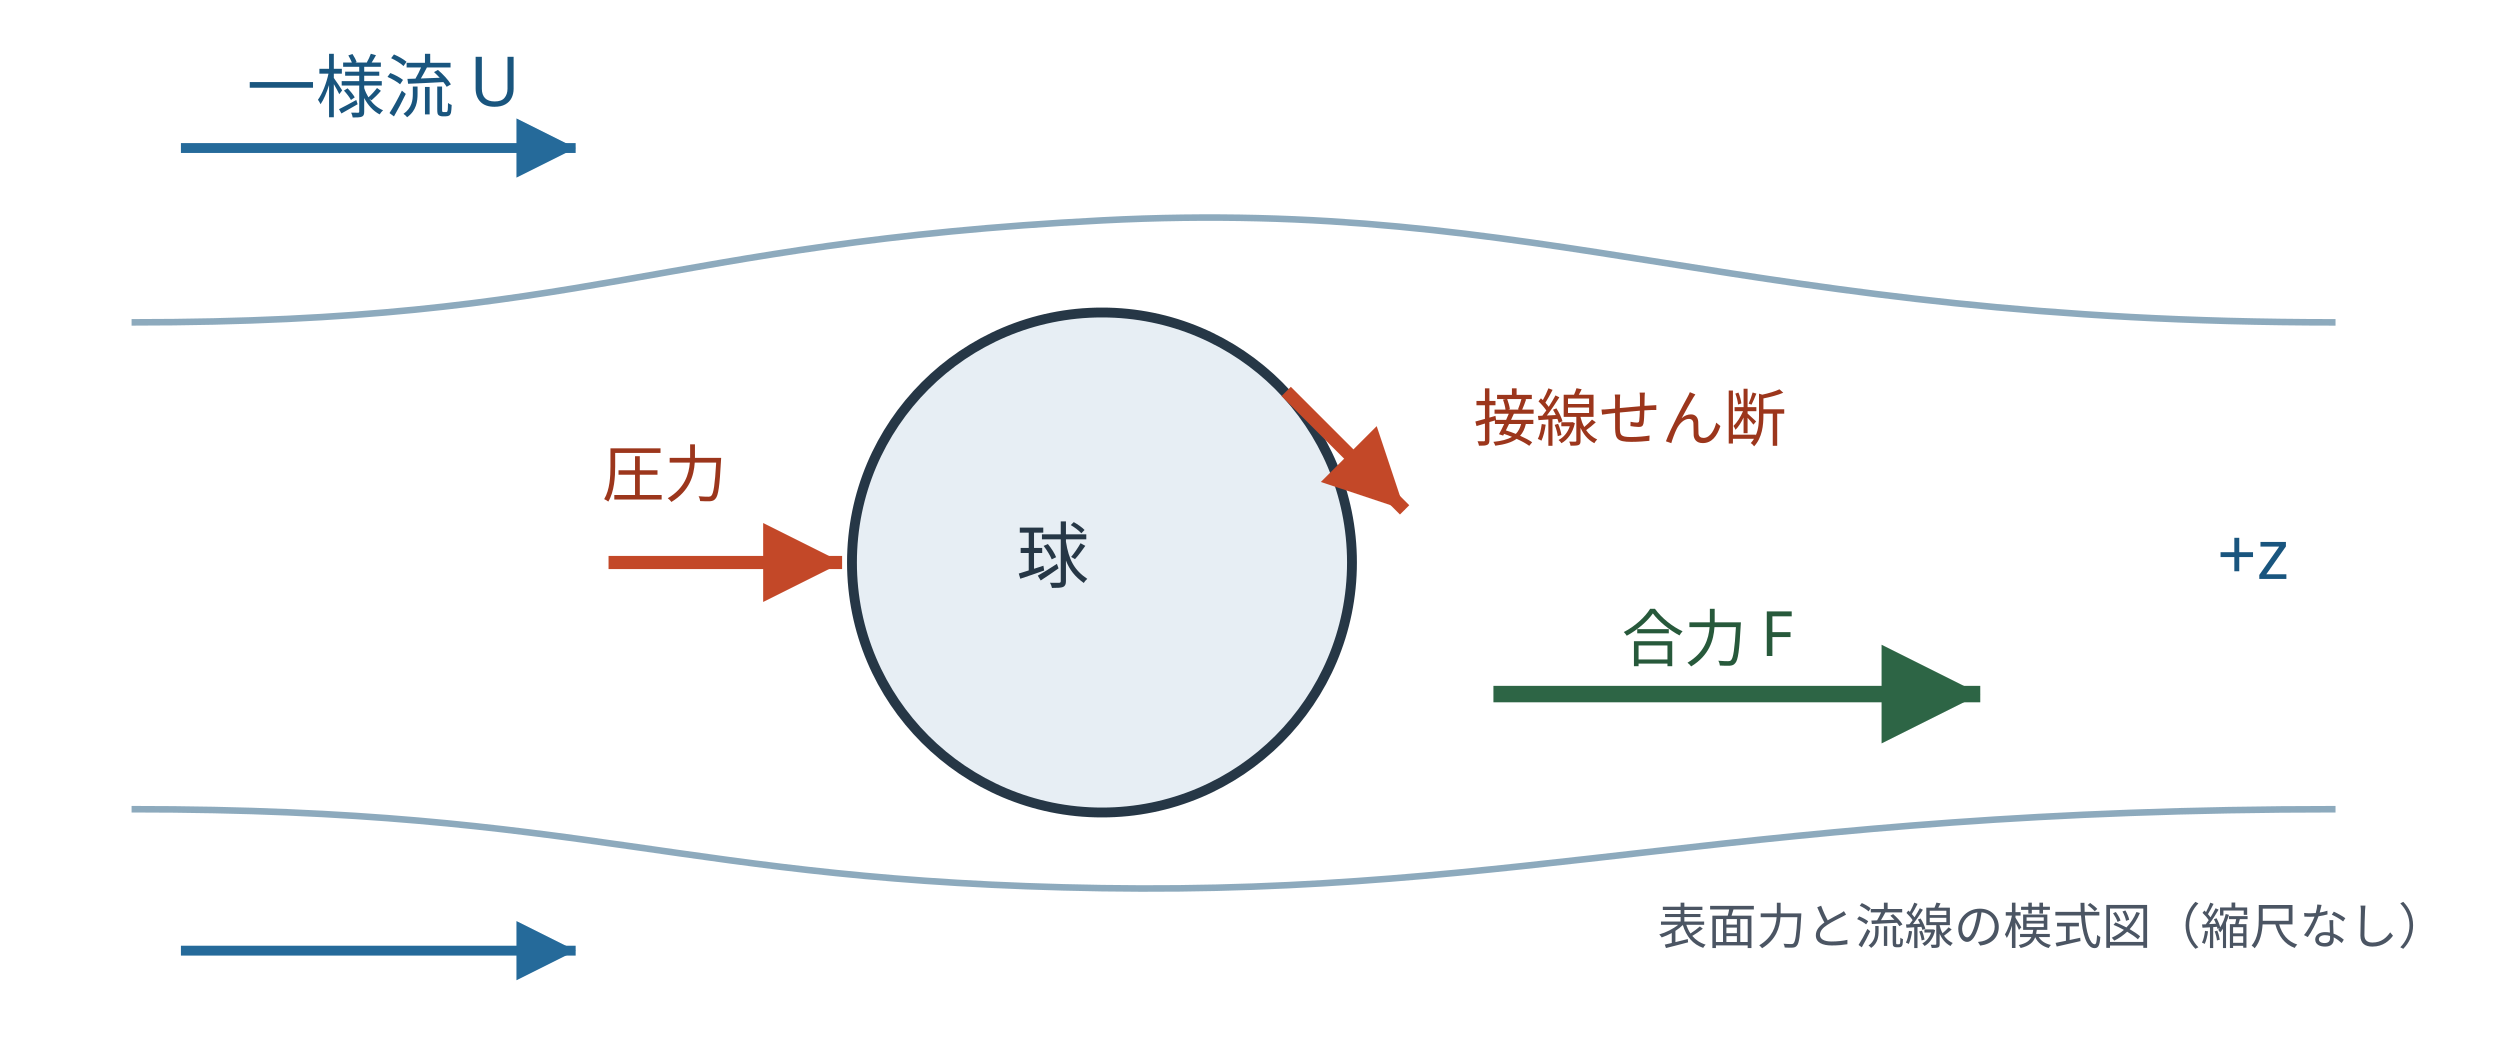
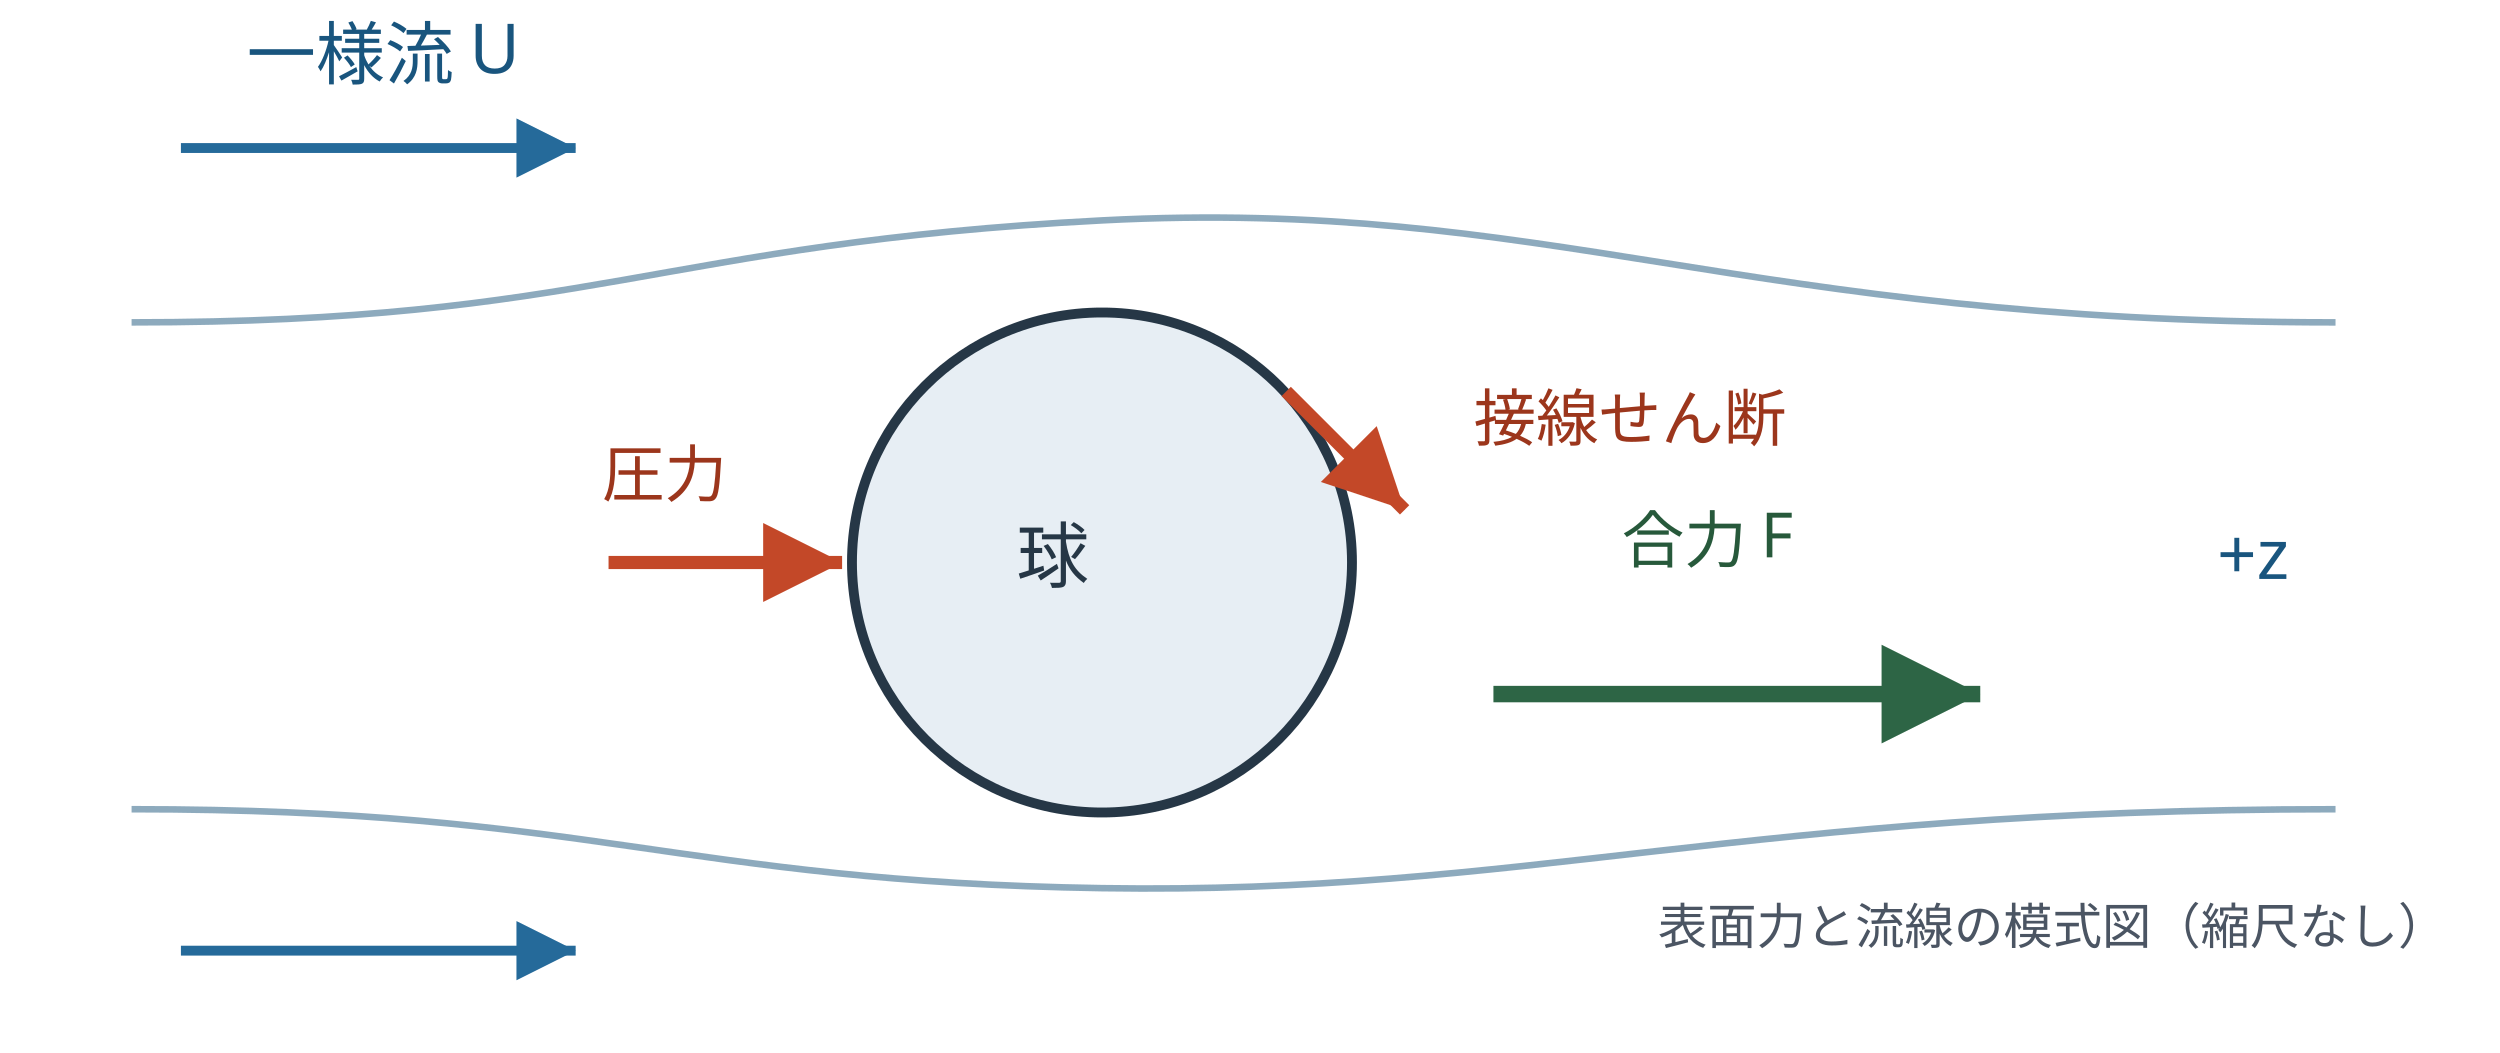
<svg xmlns="http://www.w3.org/2000/svg" viewBox="0 0 760 320" width="760" height="320" data-layout-lint="strict" role="img" aria-labelledby="diagram-title diagram-desc">
  <defs>
    <marker id="fluid-arrow" markerWidth="8" markerHeight="8" refX="6" refY="3" orient="auto" markerUnits="strokeWidth">
      <path d="M0 0L6 3L0 6Z" fill="#256a9a" />
    </marker>
    <marker id="force-arrow" markerWidth="8" markerHeight="8" refX="6" refY="3" orient="auto" markerUnits="strokeWidth">
      <path d="M0 0L6 3L0 6Z" fill="#c34828" />
    </marker>
    <marker id="drag-arrow" markerWidth="8" markerHeight="8" refX="6" refY="3" orient="auto" markerUnits="strokeWidth">
      <path d="M0 0L6 3L0 6Z" fill="#2d6545" />
    </marker>
  </defs>
  <g fill="none" stroke="#8daabd" stroke-width="2" data-series-group="flow-streamlines" data-series-label="流線（模式）">
    <path d="M40 98 C180 98 200 74 335 67 S530 98 710 98" />
    <path d="M40 246 C180 246 206 268 335 270 S530 246 710 246" />
  </g>
  <g>
    <circle cx="335" cy="171" r="76" fill="#e7eef4" stroke="#263746" stroke-width="3" />
    <text x="309" y="177" font-size="22" font-family="sans-serif" fill="#263746">球</text>
  </g>
  <g fill="none" stroke="#256a9a" stroke-width="3" marker-end="url(#fluid-arrow)" data-series-group="flow-velocity" data-series-label="流れ方向">
    <path d="M55 45H175" />
    <path d="M55 289H175" />
  </g>
  <g fill="#19557e" font-family="sans-serif" font-size="21">
-     <text x="75" y="34">一様流 U</text>
+     <text x="75" y="24">一様流 U</text>
    <text x="674" y="176">+z</text>
  </g>
  <path d="M185 171H256" stroke="#c34828" stroke-width="4" fill="none" marker-end="url(#force-arrow)" data-series-group="local-force" data-series-label="局所表面力" />
  <text x="183" y="151" font-size="19" fill="#9c361c" font-family="sans-serif">圧力</text>
  <path d="M391 119L427 155" stroke="#c34828" stroke-width="4" fill="none" marker-end="url(#force-arrow)" data-series-group="local-force" data-series-label="局所表面力" />
  <text x="448" y="134" font-size="19" fill="#9c361c" font-family="sans-serif">接線せん断</text>
  <path d="M454 211H602" stroke="#2d6545" stroke-width="5" fill="none" marker-end="url(#drag-arrow)" data-series-group="net-force" data-series-label="合力" />
-   <text x="493" y="201" font-size="19" fill="#27593b" font-family="sans-serif">合力 F</text>
+   <text x="493" y="171" font-size="19" fill="#27593b" font-family="sans-serif">合力 F</text>
  <text x="504" y="287" font-size="15" fill="#4b5563" font-family="sans-serif">表面力と流線の模式図（縮尺なし）</text>
</svg>
